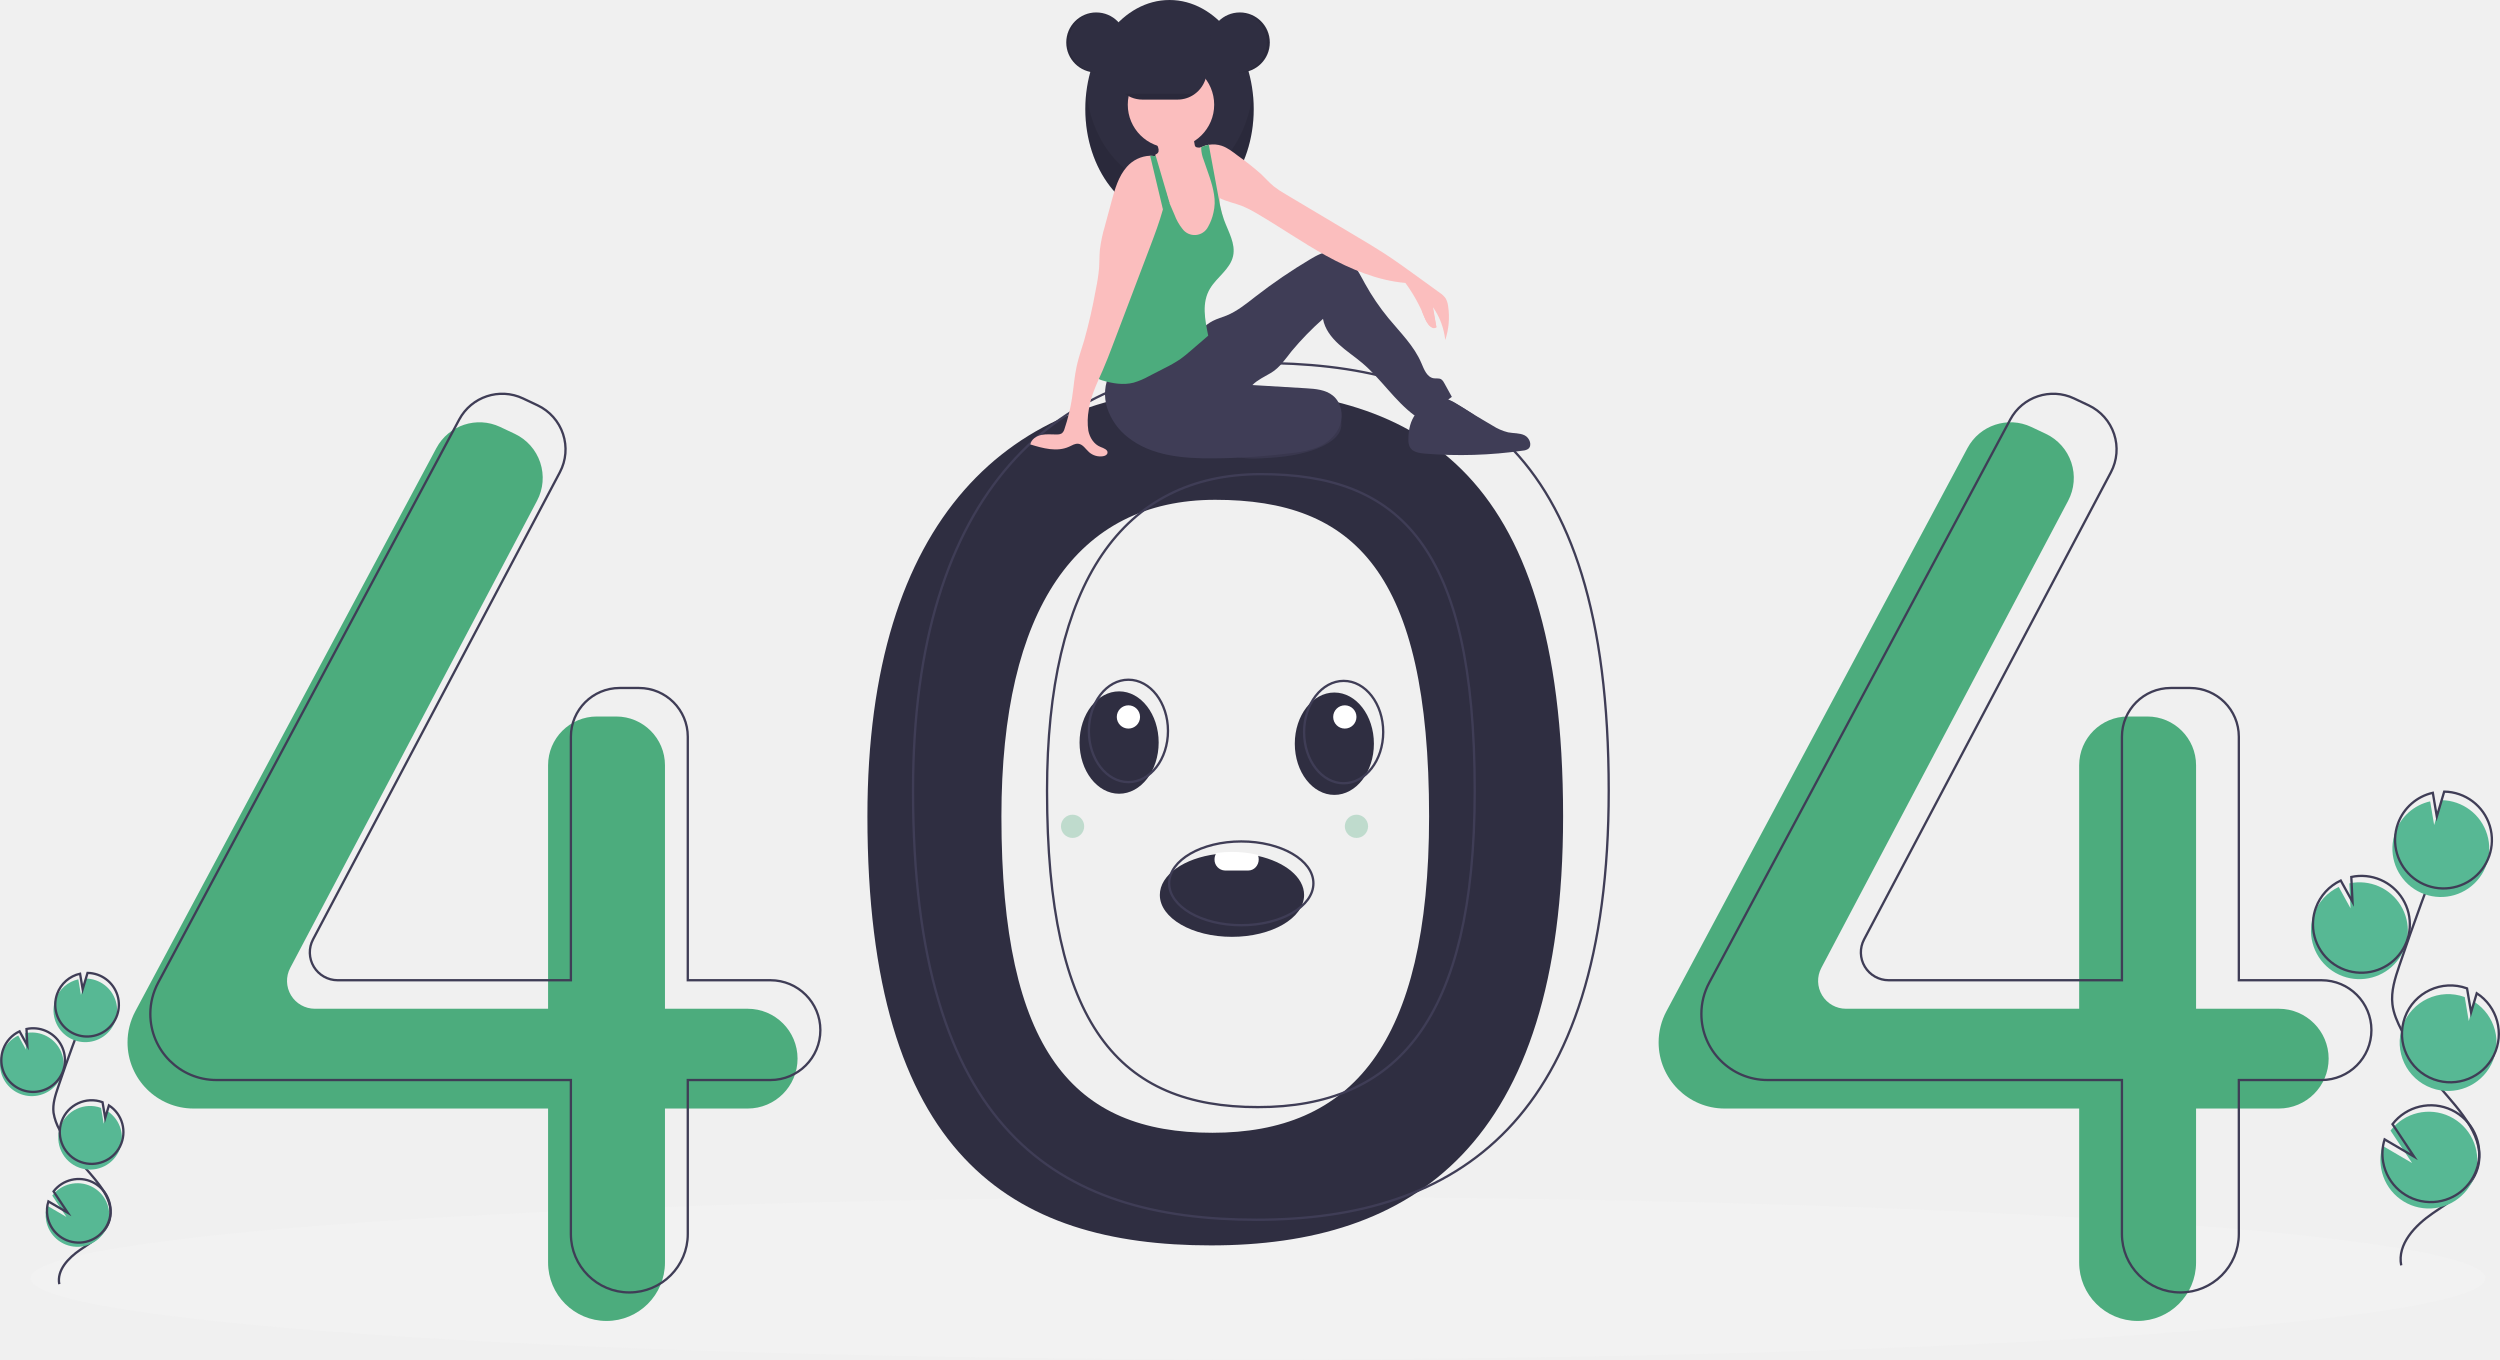
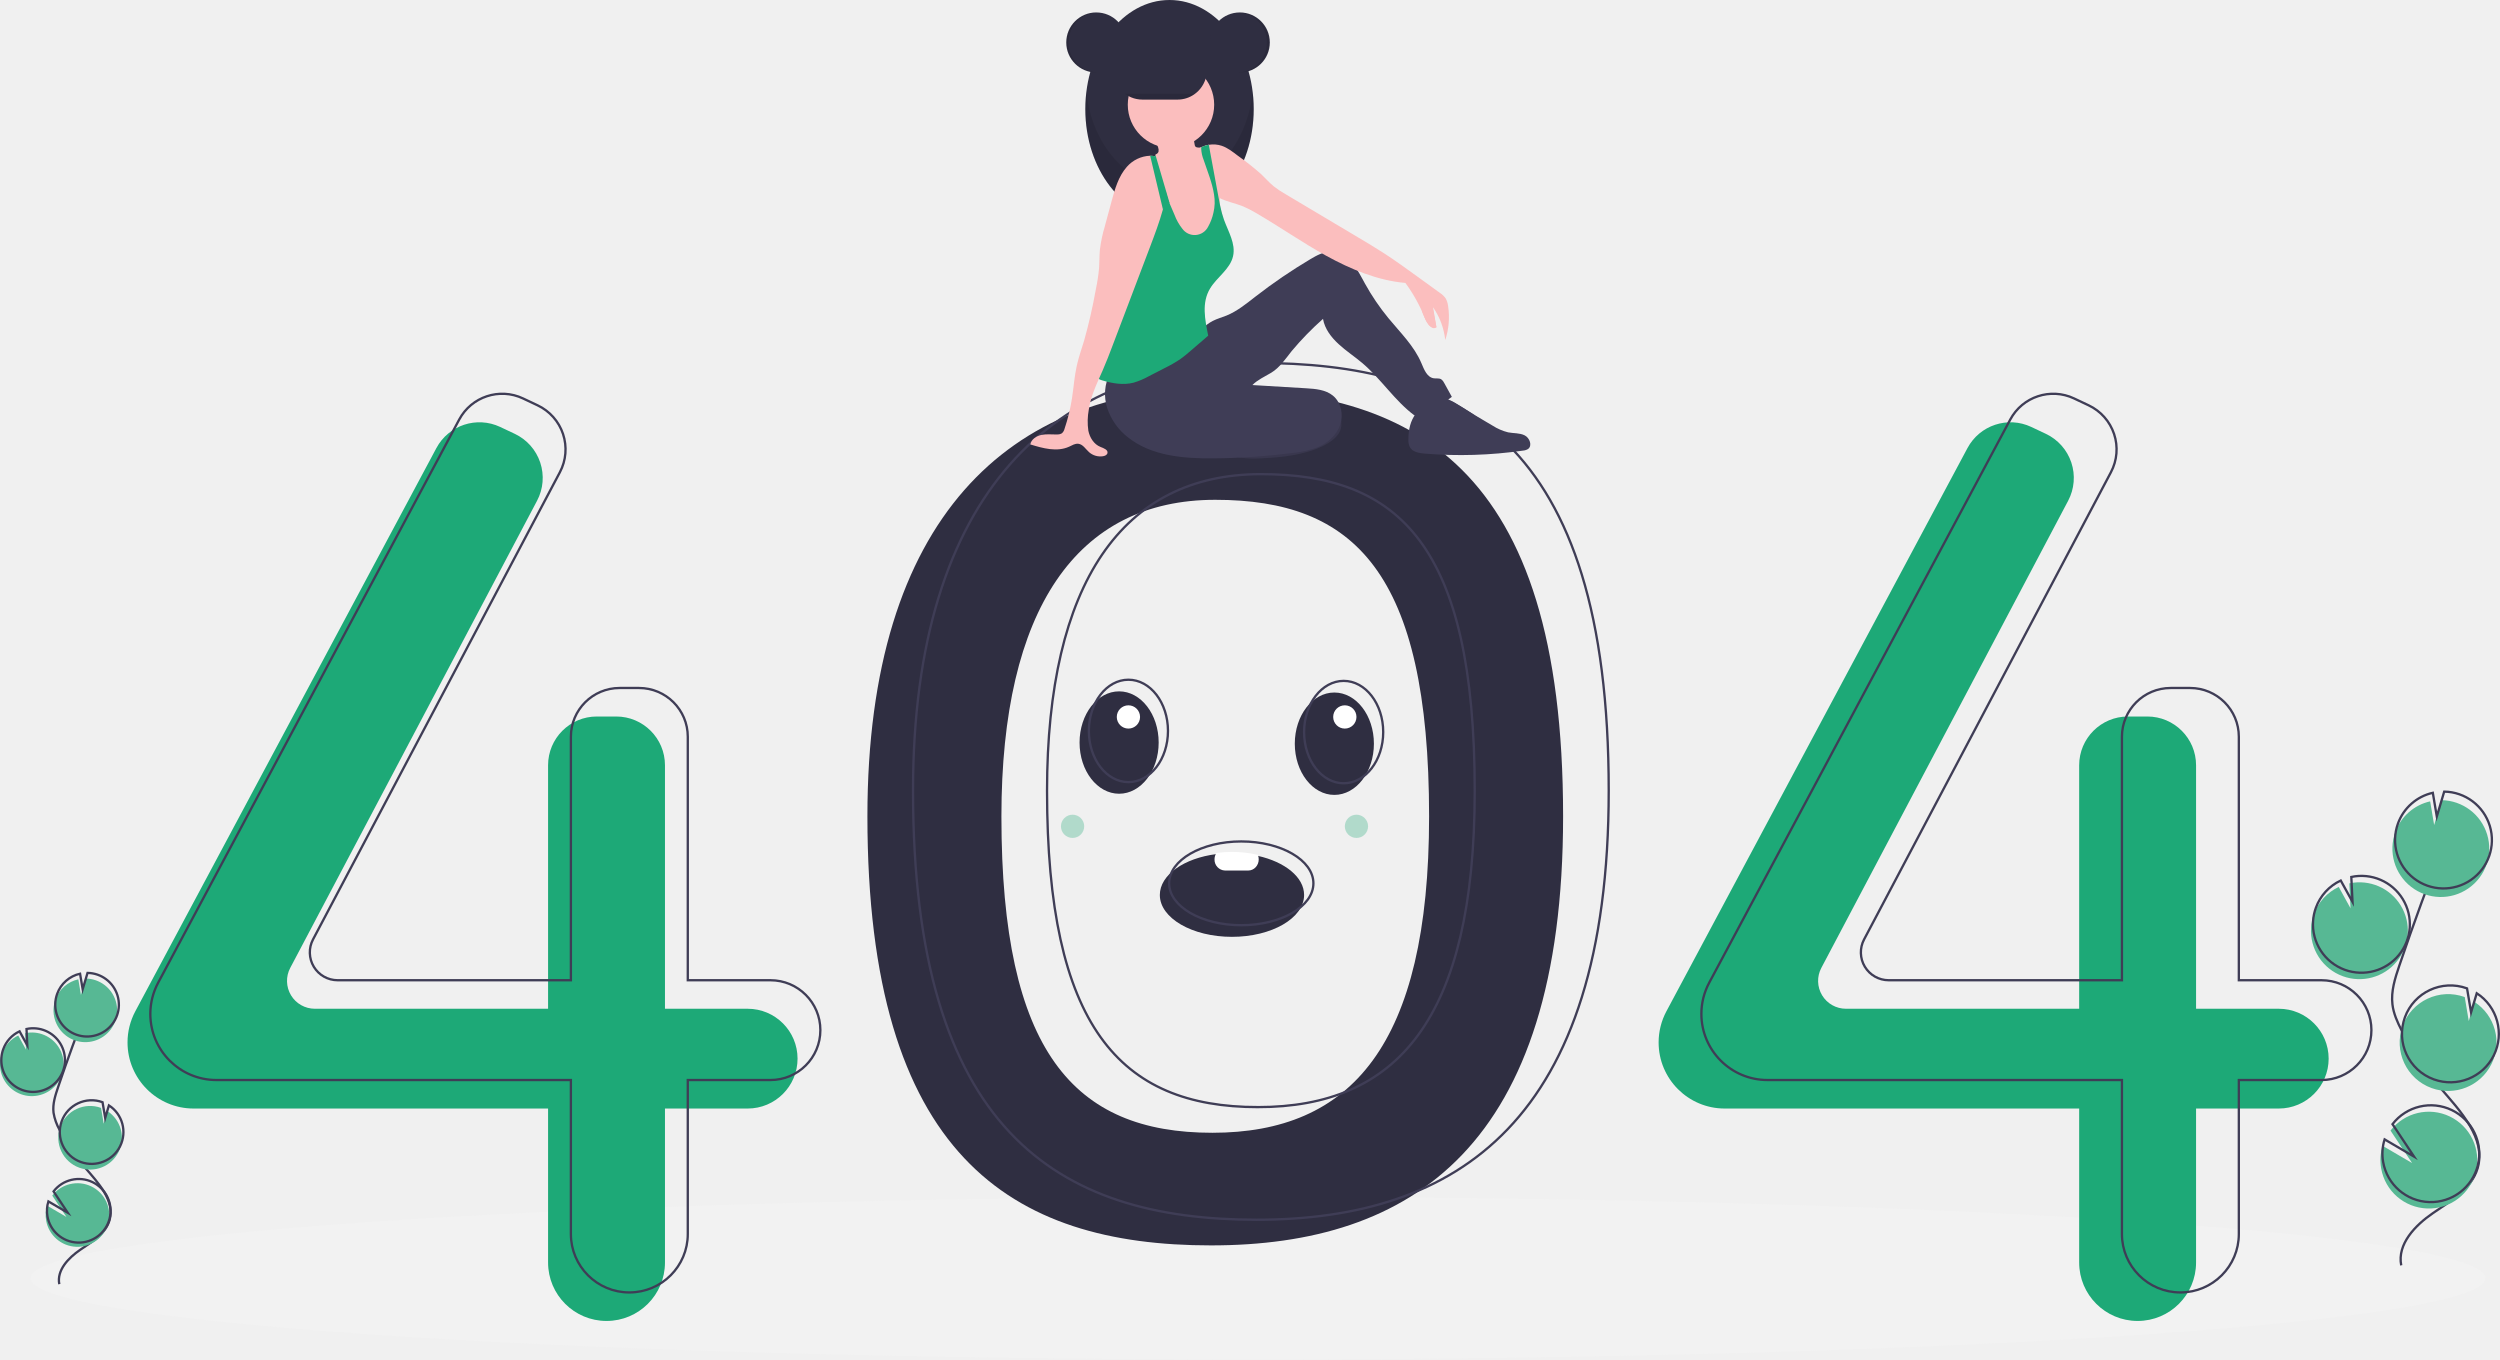
<svg xmlns="http://www.w3.org/2000/svg" id="fd59ce54-f850-4dfc-bc34-dd7d379d600e" data-name="Layer 1" width="1074.392" height="584.231" viewBox="0 0 1074.392 584.231">
  <ellipse cx="540.643" cy="549.309" rx="527.5" ry="34.922" fill="#f2f2f2" />
  <path d="M583.48,324.894c-85.944,0-147.651,55.139-147.651,183.798,0,145.813,61.707,184.411,147.651,184.411s151.327-42.274,151.327-184.411C734.807,356.753,669.424,324.894,583.48,324.894Zm.565,319.808c-59.527,0-90.626-34.923-90.626-135.916,0-89.112,32.372-136.105,91.899-136.105s91.899,30.868,91.899,136.105C677.217,607.234,643.572,644.703,584.045,644.703Z" transform="translate(-63.054 -157.8845)" fill="#2f2e41" />
-   <path d="M384.365,591.401H348.831V486.762A20.956,20.956,0,0,0,327.875,465.806h-8.326a20.956,20.956,0,0,0-20.956,20.956V591.401H198.363a11.963,11.963,0,0,1-10.578-17.552l106.082-200.78A20.956,20.956,0,0,0,284.287,344.33l-6.262-2.957a20.956,20.956,0,0,0-27.429,9.07L121.214,592.475a28.416,28.416,0,0,0-3.356,13.396v0a28.416,28.416,0,0,0,28.416,28.416H298.593v66.167a25.119,25.119,0,0,0,25.119,25.119h0a25.119,25.119,0,0,0,25.119-25.119V634.287h35.534a21.443,21.443,0,0,0,21.443-21.443v0A21.443,21.443,0,0,0,384.365,591.401Z" transform="translate(-63.054 -157.8845)" fill="#4cac7d" />
-   <path d="M1042.362,591.401h-35.534V486.762A20.956,20.956,0,0,0,985.872,465.806h-8.326a20.956,20.956,0,0,0-20.956,20.956V591.401H856.359a11.963,11.963,0,0,1-10.578-17.552L951.864,373.069A20.956,20.956,0,0,0,942.284,344.33l-6.262-2.957a20.956,20.956,0,0,0-27.429,9.07L779.211,592.475a28.416,28.416,0,0,0-3.356,13.396v0a28.416,28.416,0,0,0,28.416,28.416H956.589v66.167a25.119,25.119,0,0,0,25.119,25.119h0a25.119,25.119,0,0,0,25.119-25.119V634.287h35.534a21.443,21.443,0,0,0,21.443-21.443v0A21.443,21.443,0,0,0,1042.362,591.401Z" transform="translate(-63.054 -157.8845)" fill="#4cac7d" />
+   <path d="M384.365,591.401H348.831V486.762A20.956,20.956,0,0,0,327.875,465.806h-8.326a20.956,20.956,0,0,0-20.956,20.956V591.401H198.363a11.963,11.963,0,0,1-10.578-17.552l106.082-200.78A20.956,20.956,0,0,0,284.287,344.33l-6.262-2.957a20.956,20.956,0,0,0-27.429,9.07L121.214,592.475a28.416,28.416,0,0,0-3.356,13.396v0a28.416,28.416,0,0,0,28.416,28.416H298.593v66.167a25.119,25.119,0,0,0,25.119,25.119h0a25.119,25.119,0,0,0,25.119-25.119V634.287h35.534a21.443,21.443,0,0,0,21.443-21.443v0A21.443,21.443,0,0,0,384.365,591.401Z" transform="translate(-63.054 -157.8845)" fill="#1DA977" />
+   <path d="M1042.362,591.401h-35.534V486.762A20.956,20.956,0,0,0,985.872,465.806h-8.326a20.956,20.956,0,0,0-20.956,20.956V591.401H856.359a11.963,11.963,0,0,1-10.578-17.552L951.864,373.069A20.956,20.956,0,0,0,942.284,344.33l-6.262-2.957a20.956,20.956,0,0,0-27.429,9.07L779.211,592.475a28.416,28.416,0,0,0-3.356,13.396v0a28.416,28.416,0,0,0,28.416,28.416H956.589v66.167a25.119,25.119,0,0,0,25.119,25.119h0a25.119,25.119,0,0,0,25.119-25.119V634.287h35.534a21.443,21.443,0,0,0,21.443-21.443v0A21.443,21.443,0,0,0,1042.362,591.401Z" transform="translate(-63.054 -157.8845)" fill="#1DA977" />
  <path d="M394.168,579.148H358.634V474.509a20.956,20.956,0,0,0-20.956-20.956h-8.326a20.956,20.956,0,0,0-20.956,20.956V579.148H208.165a11.963,11.963,0,0,1-10.578-17.552L303.67,360.816a20.956,20.956,0,0,0-9.58-28.739l-6.262-2.957a20.956,20.956,0,0,0-27.429,9.07L131.017,580.222a28.416,28.416,0,0,0-3.356,13.396v0a28.416,28.416,0,0,0,28.416,28.416H308.395v66.167a25.119,25.119,0,0,0,25.119,25.119h0a25.119,25.119,0,0,0,25.119-25.119V622.034h35.534a21.443,21.443,0,0,0,21.443-21.443v0A21.443,21.443,0,0,0,394.168,579.148Z" transform="translate(-63.054 -157.8845)" fill="none" stroke="#3f3d56" stroke-miterlimit="10" />
  <path d="M1060.742,579.148h-35.534V474.509a20.956,20.956,0,0,0-20.956-20.956H995.925a20.956,20.956,0,0,0-20.956,20.956V579.148H874.739a11.963,11.963,0,0,1-10.578-17.552L970.244,360.816a20.956,20.956,0,0,0-9.58-28.739l-6.262-2.957a20.956,20.956,0,0,0-27.429,9.07L797.59,580.222a28.416,28.416,0,0,0-3.356,13.396v0a28.416,28.416,0,0,0,28.416,28.416H974.969v66.167a25.119,25.119,0,0,0,25.119,25.119h0a25.119,25.119,0,0,0,25.119-25.119V622.034h35.534a21.443,21.443,0,0,0,21.443-21.443v0A21.443,21.443,0,0,0,1060.742,579.148Z" transform="translate(-63.054 -157.8845)" fill="none" stroke="#3f3d56" stroke-miterlimit="10" />
  <path d="M603.085,313.866c-85.944,0-147.651,55.139-147.651,183.798,0,145.813,61.707,184.411,147.651,184.411s151.327-42.274,151.327-184.411C754.412,345.725,689.029,313.866,603.085,313.866Zm.565,319.808c-59.527,0-90.626-34.923-90.626-135.916,0-89.112,32.372-136.105,91.899-136.105s91.899,30.868,91.899,136.105C696.822,596.206,663.177,633.675,603.65,633.675Z" transform="translate(-63.054 -157.8845)" fill="none" stroke="#3f3d56" stroke-miterlimit="10" />
  <circle cx="471.141" cy="18.25" r="12.901" fill="#2f2e41" />
  <ellipse cx="502.607" cy="46.885" rx="36.186" ry="46.885" fill="#2f2e41" />
  <path d="M565.661,237.494c-18.128,0-33.141-17.271-35.776-39.805a60.976,60.976,0,0,0-.41,7.08c0,25.894,16.201,46.885,36.186,46.885s36.186-20.991,36.186-46.885a60.976,60.976,0,0,0-.41-7.08C598.803,220.224,583.789,237.494,565.661,237.494Z" transform="translate(-63.054 -157.8845)" opacity="0.1" />
  <path d="M639.296,342.073c-.777,3.193-4.128,5.751-7.839,7.538-7.802,3.757-17.425,4.878-26.76,5.254a45.176,45.176,0,0,1-7.144-.132,20.537,20.537,0,0,1-12.251-5.631,1.681,1.681,0,0,1,.044-2.844c4.969-5.459,13.262-8.806,21.616-11.216,6.334-1.827,17.381-6.561,24.29-5.922C637.944,329.739,640.277,338.041,639.296,342.073Z" transform="translate(-63.054 -157.8845)" fill="#3f3d56" />
  <path d="M639.296,342.073c-.777,3.193-4.128,5.751-7.839,7.538-7.802,3.757-17.425,4.878-26.76,5.254a45.176,45.176,0,0,1-7.144-.132,20.537,20.537,0,0,1-12.251-5.631,1.681,1.681,0,0,1,.044-2.844c4.969-5.459,13.262-8.806,21.616-11.216,6.334-1.827,17.381-6.561,24.29-5.922C637.944,329.739,640.277,338.041,639.296,342.073Z" transform="translate(-63.054 -157.8845)" opacity="0.1" />
  <path d="M540.098,318.206a19.77,19.77,0,0,0-1.199,15.075,26.339,26.339,0,0,0,8.829,12.497c10.095,8.092,23.988,9.205,36.925,9.093a284.649,284.649,0,0,0,33.905-2.324,40.538,40.538,0,0,0,11.001-2.554c4.222-1.827,7.933-5.178,9.436-9.526s.436-9.672-3.134-12.574c-3.137-2.55-7.463-2.9-11.498-3.143l-23.088-1.387c2.281-2.308,5.318-3.614,8.096-5.292,3.685-2.226,6.134-5.965,8.813-9.335a129.001,129.001,0,0,1,13.439-13.817c.751,4.31,3.478,7.85,6.687,10.824s6.908,5.368,10.244,8.2c8.079,6.858,13.896,16.167,22.392,22.5a43.829,43.829,0,0,0,16.049-8.012l-3.302-5.981a3.94,3.94,0,0,0-1.245-1.553c-.935-.575-2.14-.279-3.225-.441-2.901-.435-4.168-3.784-5.306-6.487-3.125-7.422-9.108-13.18-14.218-19.404a98.009,98.009,0,0,1-9.996-14.723c-1.717-3.102-3.288-6.331-5.617-9.003s-5.594-4.773-9.139-4.781c-3.132-.007-6.021,1.584-8.714,3.183a230.477,230.477,0,0,0-23.63,16.099c-3.944,3.062-7.863,6.296-12.489,8.174-1.947.79-4,1.331-5.869,2.292-3.273,1.684-5.757,4.534-8.431,7.064C566.277,311.892,553.219,317.738,540.098,318.206Z" transform="translate(-63.054 -157.8845)" fill="#3f3d56" />
  <path d="M588.374,253.983a23.774,23.774,0,0,1-1.734,8.033,10.045,10.045,0,0,1-5.768,5.573,12.375,12.375,0,0,1-5.623.182,10.882,10.882,0,0,1-4.582-1.561c-2.165-1.488-3.244-4.144-3.637-6.743-.393-2.596-.217-5.249-.469-7.863a42.944,42.944,0,0,0-1.202-6.255c-.17-.683-.343-1.362-.513-2.042-.167-.68-.33-1.359-.481-2.039-.138-.639-.267-1.281-.378-1.926-.091-.544-.173-1.092-.233-1.643a18.423,18.423,0,0,0-.809-4.811,14.607,14.607,0,0,0-1.687-2.854c-.286-.409-.563-.818-.818-1.243a5.89,5.89,0,0,1-.972-3.748,3.286,3.286,0,0,1,.148-.601c.025-.076.053-.151.085-.223A1.802,1.802,0,0,0,560.932,223.07a3.433,3.433,0,0,0-.148-1.778,11.318,11.318,0,0,0-.96-2.288c-.264-.478-1.161-1.34-1.167-1.888-.013-1.101,2.14-1.989,3.011-2.423a16.796,16.796,0,0,1,8.597-1.743c1.904.129,3.968.714,5.019,2.31.944,1.438.818,3.301,1.221,4.972a1.471,1.471,0,0,0,.299.664,1.341,1.341,0,0,0,.739.34,4.549,4.549,0,0,0,1.416.057h.003a2.931,2.931,0,0,0,.371-.054,4.957,4.957,0,0,0,2.033-.878q.585-.156,1.18-.255a.251.251,0,0,0,.047-.009c1.576,4.975,1.781,10.308,3.071,15.374.639,2.52,1.554,5.009,1.683,7.602.009.113.013.23.016.346.019.834-.047,1.674-.013,2.505a6.981,6.981,0,0,0,.126,1.114,15.611,15.611,0,0,0,.525,1.743l.009.028c.06.183.116.368.164.554.035.135.066.267.091.403l.003.009A14.938,14.938,0,0,1,588.374,253.983Z" transform="translate(-63.054 -157.8845)" fill="#fbbebe" />
  <circle cx="503.237" cy="44.997" r="18.565" fill="#fbbebe" />
  <path d="M684.157,304.033a30.445,30.445,0,0,0-5.236-14.103q.722,4.295,1.447,8.587a3.214,3.214,0,0,1-3.367-1.035,10.337,10.337,0,0,1-1.765-3.276,67.466,67.466,0,0,0-8.21-14.736c-11.819-.985-23.502-5.884-33.896-11.595-10.396-5.708-20.126-12.552-30.384-18.502a43.573,43.573,0,0,0-5.544-2.832c-3.21-1.287-6.812-1.954-9.855-3.468-.204-.101-.409-.208-.61-.318a12.578,12.578,0,0,1-1.945-1.306,10.344,10.344,0,0,1-.931-.856,20.351,20.351,0,0,1-3.559-5.953c-1.633-3.612-2.215-7.97-3.845-11.583a11.203,11.203,0,0,1,2.502-1.765h.003c.132-.069.264-.135.4-.198a11.94,11.94,0,0,1,2.004-.733q.585-.156,1.18-.255a.251.251,0,0,0,.047-.009,11.566,11.566,0,0,1,5.491.434c2.587.875,4.767,2.621,6.941,4.273a114.02,114.02,0,0,1,10.148,8.049c1.794,1.718,3.43,3.606,5.359,5.167a42.144,42.144,0,0,0,5.057,3.351q15.656,9.327,31.315,18.65c3.534,2.105,7.07,4.21,10.526,6.438,5.249,3.386,10.308,7.055,15.365,10.721q4.47,3.238,8.936,6.479a9.728,9.728,0,0,1,2.533,2.341,8.472,8.472,0,0,1,1.123,3.433A31.387,31.387,0,0,1,684.157,304.033Z" transform="translate(-63.054 -157.8845)" fill="#fbbebe" />
-   <path d="M592.977,267.944c-1.252,5.617-6.929,9.012-9.896,13.946-3.688,6.123-2.184,13.241-.799,20.255q-3.795,3.271-7.593,6.542c-1.397,1.199-2.794,2.404-4.298,3.464a57.351,57.351,0,0,1-6.86,3.94q-3.361,1.728-6.721,3.458a32.128,32.128,0,0,1-6.58,2.788c-4.415,1.133-9.103.34-13.471-.972a6.088,6.088,0,0,1-1.473-.601,2.394,2.394,0,0,1-.699-.632,3.911,3.911,0,0,1-.444-2.539c.444-7.351,2.24-14.547,4.031-21.69a85.26,85.26,0,0,1,3.848-12.577,85.077,85.077,0,0,1,5.415-10.151,68.368,68.368,0,0,1,7.929-11.514,18.479,18.479,0,0,0,3.675-4.739c1.117-2.549.686-5.472.913-8.247a17.148,17.148,0,0,1,1.633-6.007v-.003a17.093,17.093,0,0,1,1.743-2.882q.458,1.067.916,2.13.302.699.598,1.394.387.897.768,1.787,1.1,2.558,2.196,5.113a21.59,21.59,0,0,0,3.335,5.944,6.499,6.499,0,0,0,11.123-.853,21.261,21.261,0,0,0,2.272-6.013,19.215,19.215,0,0,0,.252-7.835c-.758-5.009-2.889-10.126-4.437-14.78a14.945,14.945,0,0,1-1.079-4.871,3.351,3.351,0,0,1,.057-.56c.009-.047.019-.098.028-.145a11.94,11.94,0,0,1,2.004-.733q.585-.156,1.18-.255,2.044,11.064,4.094,22.127c.032.173.066.346.098.522.195,1.057.393,2.115.614,3.169.198.957.412,1.91.651,2.857l.009.028c.082.321.167.639.255.957l.003.009c.242.868.513,1.731.818,2.58C590.938,257.475,594.164,262.629,592.977,267.944Z" transform="translate(-63.054 -157.8845)" fill="#4cac7d" />
+   <path d="M592.977,267.944c-1.252,5.617-6.929,9.012-9.896,13.946-3.688,6.123-2.184,13.241-.799,20.255q-3.795,3.271-7.593,6.542c-1.397,1.199-2.794,2.404-4.298,3.464a57.351,57.351,0,0,1-6.86,3.94q-3.361,1.728-6.721,3.458a32.128,32.128,0,0,1-6.58,2.788c-4.415,1.133-9.103.34-13.471-.972a6.088,6.088,0,0,1-1.473-.601,2.394,2.394,0,0,1-.699-.632,3.911,3.911,0,0,1-.444-2.539c.444-7.351,2.24-14.547,4.031-21.69a85.26,85.26,0,0,1,3.848-12.577,85.077,85.077,0,0,1,5.415-10.151,68.368,68.368,0,0,1,7.929-11.514,18.479,18.479,0,0,0,3.675-4.739c1.117-2.549.686-5.472.913-8.247a17.148,17.148,0,0,1,1.633-6.007v-.003a17.093,17.093,0,0,1,1.743-2.882q.458,1.067.916,2.13.302.699.598,1.394.387.897.768,1.787,1.1,2.558,2.196,5.113a21.59,21.59,0,0,0,3.335,5.944,6.499,6.499,0,0,0,11.123-.853,21.261,21.261,0,0,0,2.272-6.013,19.215,19.215,0,0,0,.252-7.835c-.758-5.009-2.889-10.126-4.437-14.78a14.945,14.945,0,0,1-1.079-4.871,3.351,3.351,0,0,1,.057-.56c.009-.047.019-.098.028-.145a11.94,11.94,0,0,1,2.004-.733q.585-.156,1.18-.255,2.044,11.064,4.094,22.127c.032.173.066.346.098.522.195,1.057.393,2.115.614,3.169.198.957.412,1.91.651,2.857l.009.028c.082.321.167.639.255.957l.003.009c.242.868.513,1.731.818,2.58C590.938,257.475,594.164,262.629,592.977,267.944Z" transform="translate(-63.054 -157.8845)" fill="#1DA977" />
  <path d="M668.321,346.877a6.583,6.583,0,0,0,.61,3.143c1.162,2.124,3.95,2.606,6.362,2.805a188.377,188.377,0,0,0,42.266-1.288,4.886,4.886,0,0,0,2.151-.668c1.99-1.395.763-4.795-1.41-5.884s-4.751-.826-7.135-1.297a22.479,22.479,0,0,1-6.678-2.896q-7.252-4.167-14.293-8.688c-2.795-1.795-6.093-3.71-9.24-2.646C672.43,332.343,668.265,337.681,668.321,346.877Z" transform="translate(-63.054 -157.8845)" fill="#3f3d56" />
  <path d="M564.437,240.874v.003c-.022.132-.044.261-.072.39-.035.214-.076.431-.116.645-.39,1.998-.868,3.987-1.419,5.963-1.51,5.459-3.534,10.831-5.541,16.123q-8.081,21.287-16.164,42.577c-1.359,3.575-2.716,7.152-4.261,10.654-.516,1.167-1.048,2.344-1.576,3.534-1.894,4.257-3.713,8.653-4.317,13.184a27.45,27.45,0,0,0-.192,9.04c.604,2.97,2.407,5.872,5.23,6.97,1.378.538,3.351,1.259,2.974,2.69-.204.787-1.098,1.171-1.901,1.303a7.312,7.312,0,0,1-5.966-1.718c-1.507-1.337-2.665-3.417-4.67-3.641-1.388-.151-2.665.68-3.936,1.262-5.186,2.369-11.227.711-16.674-.972.428-2.206,2.643-3.66,4.843-4.1,2.199-.444,4.474-.129,6.718-.189a3.51,3.51,0,0,0,2.042-.525,3.705,3.705,0,0,0,1.101-1.882,78.964,78.964,0,0,0,3.213-13.147c.724-4.666,1.026-9.405,2.058-14.015.802-3.597,2.042-7.08,3.106-10.61a224.682,224.682,0,0,0,5.06-22.077,78.02,78.02,0,0,0,1.425-9.368c.179-2.612.094-5.236.346-7.838a60.888,60.888,0,0,1,2.111-9.997q1.444-5.348,2.885-10.689c1.425-5.271,2.955-10.746,6.567-14.843a13.962,13.962,0,0,1,10.028-4.789,9.882,9.882,0,0,1,2.13.23c.116.028.233.057.349.088a8.634,8.634,0,0,1,2.174.9c1.114-.708,1.68-.459,2.42.632a6.973,6.973,0,0,1,.881,3.795A52.424,52.424,0,0,1,564.437,240.874Z" transform="translate(-63.054 -157.8845)" fill="#fbbebe" />
-   <path d="M565.661,245.046l-.047.047-.255.255-2.53,2.527-1.24-5.208-4.251-17.854a9.882,9.882,0,0,1,2.13.23,3.286,3.286,0,0,1,.148-.601l.201.689,1.441,4.902,2.728,9.308.45,1.532v.003Z" transform="translate(-63.054 -157.8845)" fill="#4cac7d" />
+   <path d="M565.661,245.046l-.047.047-.255.255-2.53,2.527-1.24-5.208-4.251-17.854a9.882,9.882,0,0,1,2.13.23,3.286,3.286,0,0,1,.148-.601l.201.689,1.441,4.902,2.728,9.308.45,1.532v.003Z" transform="translate(-63.054 -157.8845)" fill="#1DA977" />
  <path d="M581.715,188.087a12.582,12.582,0,0,1-3.7,8.896,12.314,12.314,0,0,1-1.36,1.176,12.528,12.528,0,0,1-7.536,2.524H554.023a12.59,12.59,0,0,1,0-25.18h15.096A12.629,12.629,0,0,1,581.715,188.087Z" transform="translate(-63.054 -157.8845)" fill="#2f2e41" />
  <circle cx="532.815" cy="18.25" r="12.901" fill="#2f2e41" />
  <path d="M595.554,163.234c-.158,0-.315.006-.472.012a12.898,12.898,0,0,1,0,25.778c.157.006.314.012.472.012a12.901,12.901,0,1,0,0-25.802Z" transform="translate(-63.054 -157.8845)" opacity="0.1" />
  <path d="M534.195,163.234c.158,0,.315.006.472.012a12.898,12.898,0,0,0,0,25.778c-.157.006-.314.012-.472.012a12.901,12.901,0,0,1,0-25.802Z" transform="translate(-63.054 -157.8845)" opacity="0.1" />
  <path d="M576.655,198.159a12.528,12.528,0,0,1-7.536,2.524H554.023a12.528,12.528,0,0,1-7.536-2.524Z" transform="translate(-63.054 -157.8845)" opacity="0.1" />
  <path d="M674.14,291.64s3.252,9.372,6.229,6.876L677.996,286.267Z" transform="translate(-63.054 -157.8845)" fill="#fbbebe" />
  <path d="M1069.918,577.434a20.813,20.813,0,1,0,2.772-39.915l.521,10.712-5.068-9.18a20.734,20.734,0,0,0-10.684,11.723,20.408,20.408,0,0,0-1.197,5.63A20.809,20.809,0,0,0,1069.918,577.434Z" transform="translate(-63.054 -157.8845)" fill="#57b894" />
  <path d="M1094.995,701.678c-1.789-9.11,5.963-17.187,13.621-22.437s16.605-10.408,19.218-19.317c3.755-12.804-7.43-24.53-16.136-34.642a125.3,125.3,0,0,1-16.524-24.557c-1.811-3.533-3.476-7.225-3.952-11.166-.686-5.675,1.137-11.323,2.974-16.737q9.179-27.052,19.628-53.65" transform="translate(-63.054 -157.8845)" fill="none" stroke="#3f3d56" stroke-miterlimit="10" />
  <path d="M1070.775,574.676a20.813,20.813,0,1,0,2.772-39.915l.521,10.712-5.068-9.18a20.734,20.734,0,0,0-10.684,11.723,20.408,20.408,0,0,0-1.197,5.63A20.809,20.809,0,0,0,1070.775,574.676Z" transform="translate(-63.054 -157.8845)" fill="none" stroke="#3f3d56" stroke-miterlimit="10" />
  <path d="M1092.451,515.473a20.788,20.788,0,0,1,14.98-13.198l1.714,10.184,3.177-10.696a20.81,20.81,0,1,1-19.871,13.71Z" transform="translate(-63.054 -157.8845)" fill="#57b894" />
  <path d="M1093.594,511.795a20.788,20.788,0,0,1,14.98-13.198l1.714,10.184,3.177-10.696a20.81,20.81,0,1,1-19.871,13.71Z" transform="translate(-63.054 -157.8845)" fill="none" stroke="#3f3d56" stroke-miterlimit="10" />
  <path d="M1108.045,625.489a20.81,20.81,0,0,0,18.419-37.023l-2.441,8.219-1.731-10.304a.362.362,0,0,0-.053-.02,20.811,20.811,0,1,0-14.194,39.127Z" transform="translate(-63.054 -157.8845)" fill="#57b894" />
  <path d="M1109.035,621.764a20.81,20.81,0,0,0,18.419-37.023l-2.441,8.219-1.731-10.304a.362.362,0,0,0-.053-.02,20.811,20.811,0,1,0-14.194,39.127Z" transform="translate(-63.054 -157.8845)" fill="none" stroke="#3f3d56" stroke-miterlimit="10" />
  <path d="M1086.378,660.051a20.801,20.801,0,1,0,4.011-16.297l9.273,13.957-12.67-7.408A20.616,20.616,0,0,0,1086.378,660.051Z" transform="translate(-63.054 -157.8845)" fill="#57b894" />
  <path d="M1087.235,657.294a20.801,20.801,0,1,0,4.011-16.297l9.273,13.957-12.67-7.408A20.616,20.616,0,0,0,1087.235,657.294Z" transform="translate(-63.054 -157.8845)" fill="none" stroke="#3f3d56" stroke-miterlimit="10" />
  <path d="M72.061,628.133a13.674,13.674,0,1,0,1.821-26.225l.342,7.038-3.33-6.032a13.623,13.623,0,0,0-7.019,7.702,13.409,13.409,0,0,0-.787,3.699A13.672,13.672,0,0,0,72.061,628.133Z" transform="translate(-63.054 -157.8845)" fill="#57b894" />
  <path d="M88.538,709.763c-1.175-5.986,3.918-11.292,8.949-14.741s10.91-6.838,12.626-12.692c2.467-8.412-4.882-16.117-10.601-22.76A82.324,82.324,0,0,1,88.656,643.436a22.21,22.21,0,0,1-2.597-7.336c-.451-3.729.747-7.439,1.954-10.996q6.031-17.773,12.896-35.249" transform="translate(-63.054 -157.8845)" fill="none" stroke="#3f3d56" stroke-miterlimit="10" />
  <path d="M72.625,626.321a13.674,13.674,0,1,0,1.821-26.225l.342,7.038L71.458,601.103a13.623,13.623,0,0,0-7.019,7.702,13.409,13.409,0,0,0-.787,3.699A13.672,13.672,0,0,0,72.625,626.321Z" transform="translate(-63.054 -157.8845)" fill="none" stroke="#3f3d56" stroke-miterlimit="10" />
  <path d="M86.866,587.423a13.658,13.658,0,0,1,9.842-8.671l1.126,6.691,2.087-7.027a13.673,13.673,0,1,1-13.055,9.007Z" transform="translate(-63.054 -157.8845)" fill="#57b894" />
  <path d="M87.617,585.007a13.658,13.658,0,0,1,9.842-8.671l1.126,6.691L100.673,576a13.673,13.673,0,1,1-13.055,9.007Z" transform="translate(-63.054 -157.8845)" fill="none" stroke="#3f3d56" stroke-miterlimit="10" />
  <path d="M97.112,659.706a13.673,13.673,0,0,0,12.102-24.325l-1.604,5.4-1.137-6.77a.238.238,0,0,0-.035-.013,13.673,13.673,0,1,0-9.326,25.707Z" transform="translate(-63.054 -157.8845)" fill="#57b894" />
  <path d="M97.762,657.259a13.673,13.673,0,0,0,12.102-24.325l-1.604,5.4-1.137-6.77a.238.238,0,0,0-.035-.013,13.673,13.673,0,1,0-9.326,25.707Z" transform="translate(-63.054 -157.8845)" fill="none" stroke="#3f3d56" stroke-miterlimit="10" />
  <path d="M82.876,682.414a13.667,13.667,0,1,0,2.635-10.708l6.092,9.17-8.324-4.867A13.545,13.545,0,0,0,82.876,682.414Z" transform="translate(-63.054 -157.8845)" fill="#57b894" />
  <path d="M83.439,680.602a13.667,13.667,0,1,0,2.635-10.708l6.092,9.17-8.324-4.867A13.545,13.545,0,0,0,83.439,680.602Z" transform="translate(-63.054 -157.8845)" fill="none" stroke="#3f3d56" stroke-miterlimit="10" />
  <ellipse cx="480.946" cy="319.115" rx="17" ry="22" fill="#2f2e41" />
  <ellipse cx="573.446" cy="319.615" rx="17" ry="22" fill="#2f2e41" />
  <path d="M623.5,542.5c0,9.94-13.88,18-31,18s-31-8.06-31-18c0-8.61,10.41-15.81,24.32-17.57a50.104,50.104,0,0,1,6.68-.43,50.699,50.699,0,0,1,11.13,1.2C615.25,528.29,623.5,534.84,623.5,542.5Z" transform="translate(-63.054 -157.8845)" fill="#2f2e41" />
  <ellipse cx="484.946" cy="314.115" rx="17" ry="22" fill="none" stroke="#3f3d56" stroke-miterlimit="10" />
  <ellipse cx="577.446" cy="314.615" rx="17" ry="22" fill="none" stroke="#3f3d56" stroke-miterlimit="10" />
  <ellipse cx="533.446" cy="379.615" rx="31" ry="18" fill="none" stroke="#3f3d56" stroke-miterlimit="10" />
  <path d="M604,527.2a4.937,4.937,0,0,1-1.32,3.392A4.339,4.339,0,0,1,599.5,532h-10a4.664,4.664,0,0,1-4.5-4.8,4.905,4.905,0,0,1,.82-2.741A47.02,47.02,0,0,1,592.5,524a47.665,47.665,0,0,1,11.13,1.28A5.067,5.067,0,0,1,604,527.2Z" transform="translate(-63.054 -157.8845)" fill="#fff" />
  <circle cx="484.946" cy="308.115" r="5" fill="#fff" />
  <circle cx="577.946" cy="308.115" r="5" fill="#fff" />
-   <circle cx="582.946" cy="355.115" r="5" fill="#4cac7d" opacity="0.3" />
-   <circle cx="460.946" cy="355.115" r="5" fill="#4cac7d" opacity="0.3" />
+   <circle cx="582.946" cy="355.115" r="5" fill="#1DA977" opacity="0.3" />
+   <circle cx="460.946" cy="355.115" r="5" fill="#1DA977" opacity="0.3" />
</svg>
